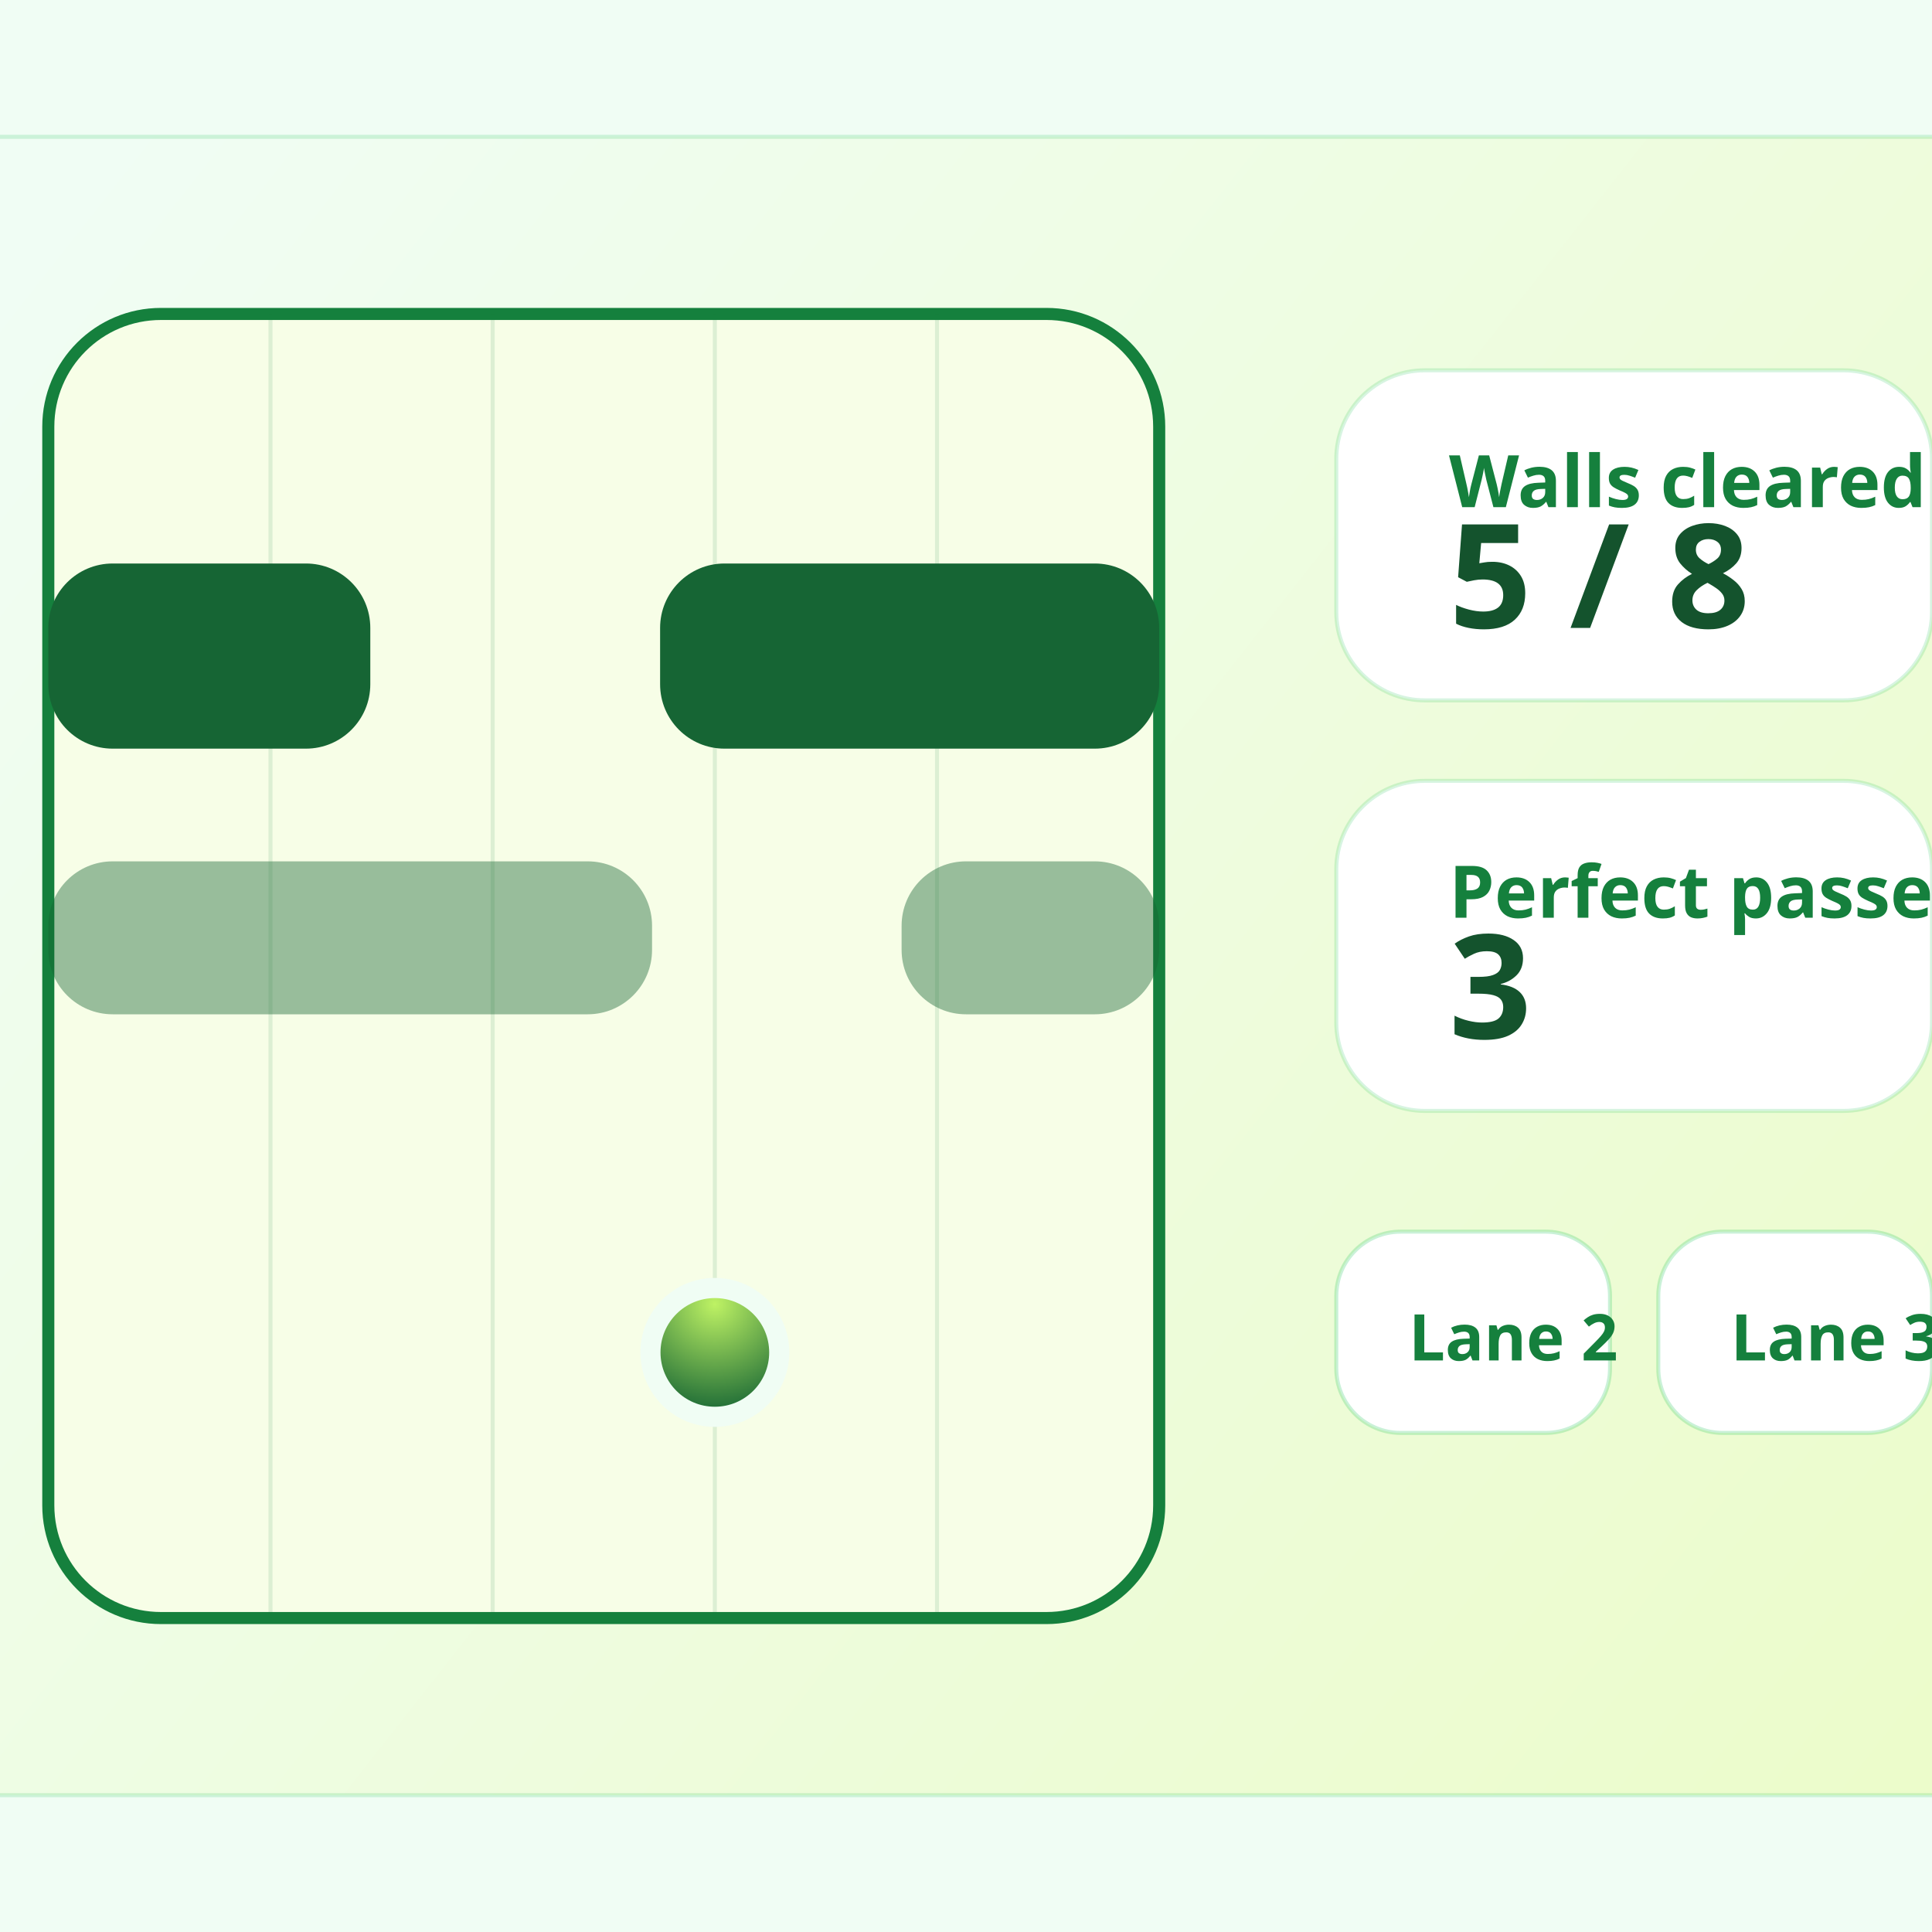
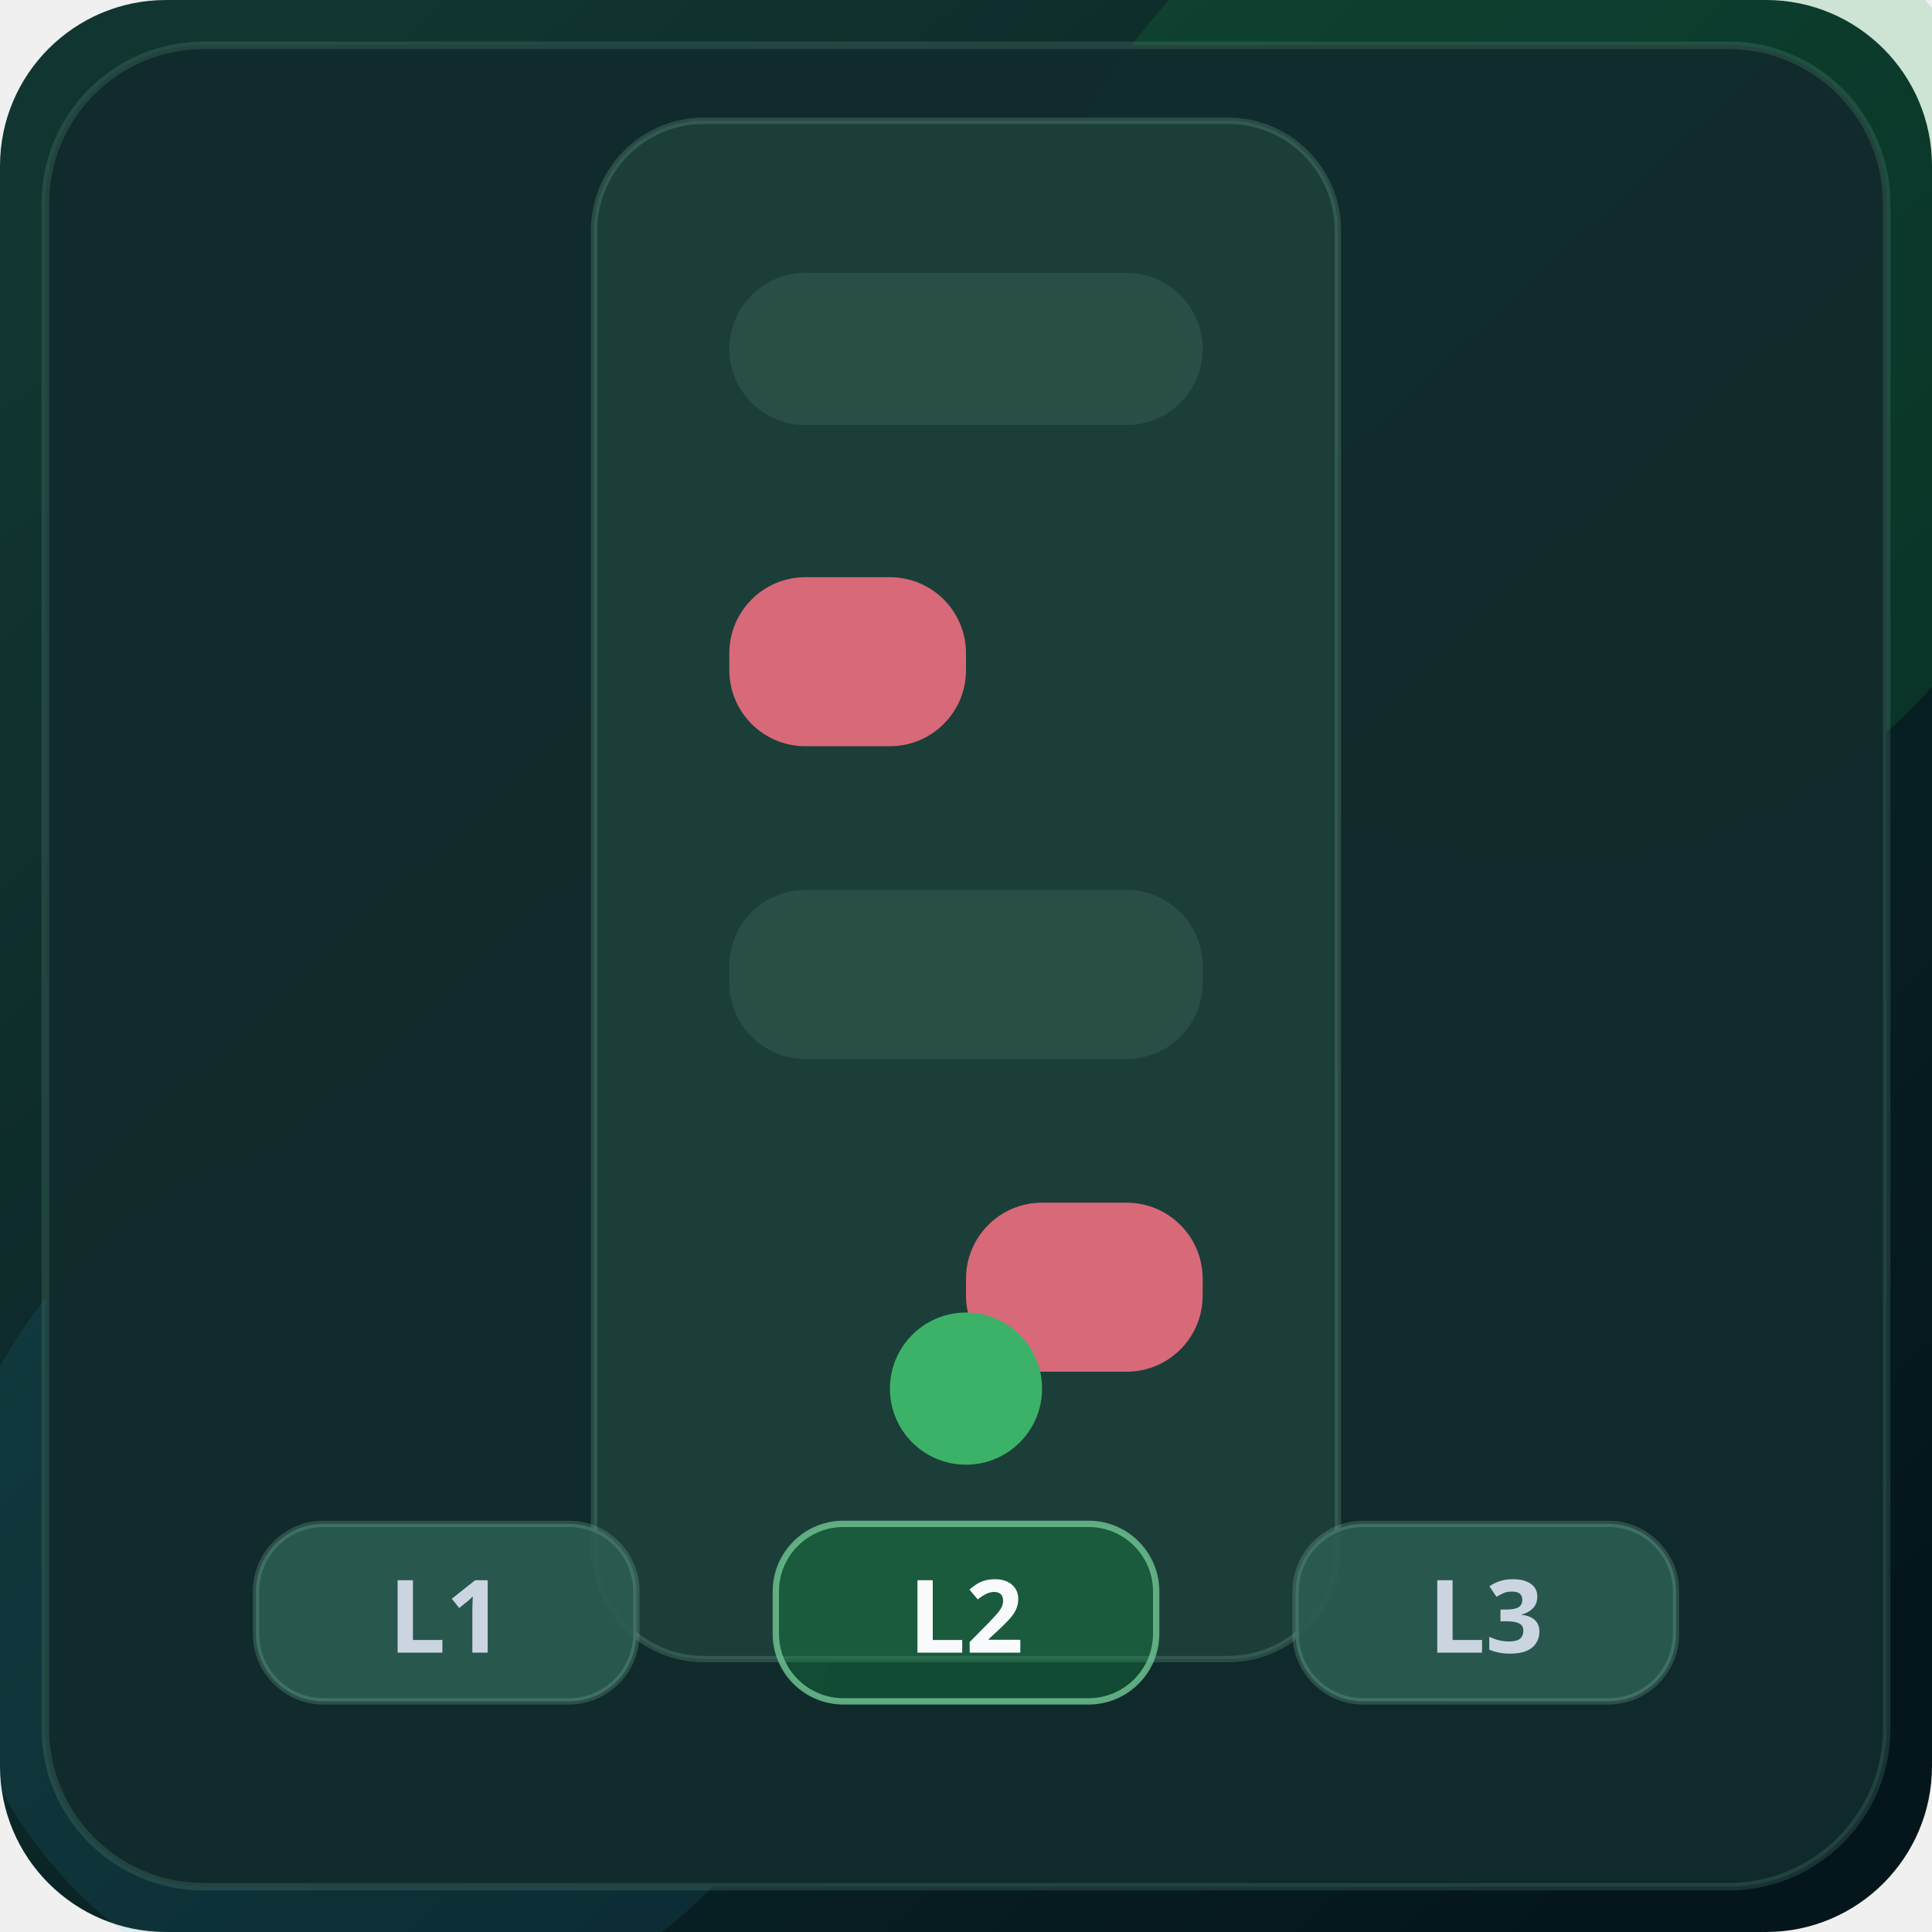
- <svg xmlns="http://www.w3.org/2000/svg" width="480" height="480" viewBox="80 0 480 480" fill="none">
-   <rect width="640" height="480" rx="36" fill="#F0FDF4" />
-   <rect x="34" y="34" width="572" height="412" rx="28" fill="url(#bg)" stroke="#22C55E" stroke-opacity="0.18" />
-   <rect x="92" y="78" width="276" height="324" rx="28" fill="#F7FEE7" stroke="#15803D" stroke-width="3" />
-   <path d="M147.2 78V402" stroke="#15803D" stroke-opacity="0.12" />
-   <path d="M202.4 78V402" stroke="#15803D" stroke-opacity="0.12" />
-   <path d="M257.6 78V402" stroke="#15803D" stroke-opacity="0.12" />
-   <path d="M312.8 78V402" stroke="#15803D" stroke-opacity="0.12" />
-   <rect x="92" y="140" width="80" height="46" rx="16" fill="#166534" />
-   <rect x="244" y="140" width="124" height="46" rx="16" fill="#166534" />
-   <rect x="92" y="214" width="150" height="38" rx="16" fill="#166534" fill-opacity="0.42" />
-   <rect x="304" y="214" width="64" height="38" rx="16" fill="#166534" fill-opacity="0.42" />
-   <circle cx="257.6" cy="336" r="16" fill="url(#runner)" stroke="#F0FDF4" stroke-width="5" />
-   <rect x="412" y="92" width="148" height="82" rx="22" fill="white" stroke="#22C55E" stroke-opacity="0.18" />
-   <text x="440" y="126" fill="#15803D" font-family="sans-serif" font-size="18" font-weight="700">Walls cleared</text>
-   <text x="440" y="156" fill="#14532D" font-family="sans-serif" font-size="36" font-weight="800">5 / 8</text>
-   <rect x="412" y="194" width="148" height="82" rx="22" fill="white" stroke="#22C55E" stroke-opacity="0.18" />
-   <text x="440" y="228" fill="#15803D" font-family="sans-serif" font-size="18" font-weight="700">Perfect passes</text>
-   <text x="440" y="258" fill="#14532D" font-family="sans-serif" font-size="36" font-weight="800">3</text>
-   <g>
-     <rect x="412" y="306" width="68" height="50" rx="16" fill="white" stroke="#22C55E" stroke-opacity="0.24" />
-     <rect x="492" y="306" width="68" height="50" rx="16" fill="white" stroke="#22C55E" stroke-opacity="0.24" />
-     <text x="430" y="338" fill="#15803D" font-family="sans-serif" font-size="16" font-weight="700">Lane 2</text>
-     <text x="510" y="338" fill="#15803D" font-family="sans-serif" font-size="16" font-weight="700">Lane 3</text>
+ <svg xmlns="http://www.w3.org/2000/svg" width="512" height="512" viewBox="0 0 512 512" fill="none">
+   <defs>
+     <linearGradient id="gap-rush-background" x1="48" y1="36" x2="454" y2="474" gradientUnits="userSpaceOnUse">
+       <stop stop-color="#113631" />
+       <stop offset="1" stop-color="#04161c" />
+     </linearGradient>
+   </defs>
+   <rect width="512" height="512" rx="44" fill="url(#gap-rush-background)" />
+   <circle cx="410" cy="92" r="136" fill="rgba(22, 163, 74, 0.16)" />
+   <circle cx="104" cy="418" r="118" fill="rgba(56, 189, 248, 0.09)" />
+   <rect x="12" y="12" width="488" height="488" rx="42" fill="rgba(18, 43, 44, 0.94)" stroke="rgba(134, 194, 168, 0.16)" stroke-width="2" />
+   <g transform="translate(256 256) scale(1.12) translate(-256 -256)">
+     <rect x="168" y="56" width="176" height="364" rx="26" fill="rgba(29, 63, 58, 0.96)" stroke="rgba(134, 194, 168, 0.22)" stroke-width="1.5" />
+     <rect x="200" y="92" width="112" height="36" rx="18" fill="rgba(134, 194, 168, 0.12)" />
+     <rect x="200" y="164" width="56" height="40" rx="18" fill="rgba(251, 113, 133, 0.84)" />
+     <rect x="200" y="238" width="112" height="40" rx="18" fill="rgba(134, 194, 168, 0.12)" />
+     <rect x="256" y="312" width="56" height="40" rx="18" fill="rgba(251, 113, 133, 0.84)" />
+     <circle cx="256" cy="356" r="18" fill="#3bb267" />
+     <rect x="88" y="388" width="90" height="42" rx="16" fill="rgba(43, 92, 82, 0.92)" stroke="rgba(134, 194, 168, 0.24)" stroke-width="1.5" />
+     <text x="133" y="410" font-family="'Avenir Next', 'Trebuchet MS', 'Segoe UI', sans-serif" font-weight="700" text-anchor="middle" dominant-baseline="middle" fill="#cbd5e1" font-size="24">L1</text>
+     <rect x="211" y="388" width="90" height="42" rx="16" fill="rgba(22, 163, 74, 0.28)" stroke="rgba(108, 192, 144, 0.85)" stroke-width="1.5" />
+     <text x="256" y="410" font-family="'Avenir Next', 'Trebuchet MS', 'Segoe UI', sans-serif" font-weight="700" text-anchor="middle" dominant-baseline="middle" fill="#f8fafc" font-size="24">L2</text>
+     <rect x="334" y="388" width="90" height="42" rx="16" fill="rgba(43, 92, 82, 0.92)" stroke="rgba(134, 194, 168, 0.24)" stroke-width="1.5" />
+     <text x="379" y="410" font-family="'Avenir Next', 'Trebuchet MS', 'Segoe UI', sans-serif" font-weight="700" text-anchor="middle" dominant-baseline="middle" fill="#cbd5e1" font-size="24">L3</text>
  </g>
-   <defs>
-     <linearGradient id="bg" x1="90" y1="58" x2="560" y2="428" gradientUnits="userSpaceOnUse">
-       <stop stop-color="#F0FDF4" />
-       <stop offset="1" stop-color="#ECFCCB" />
-     </linearGradient>
-     <radialGradient id="runner" cx="0" cy="0" r="1" gradientUnits="userSpaceOnUse" gradientTransform="translate(257.6 324) rotate(90) scale(28)">
-       <stop stop-color="#BEF264" />
-       <stop offset="1" stop-color="#166534" />
-     </radialGradient>
-   </defs>
</svg>
